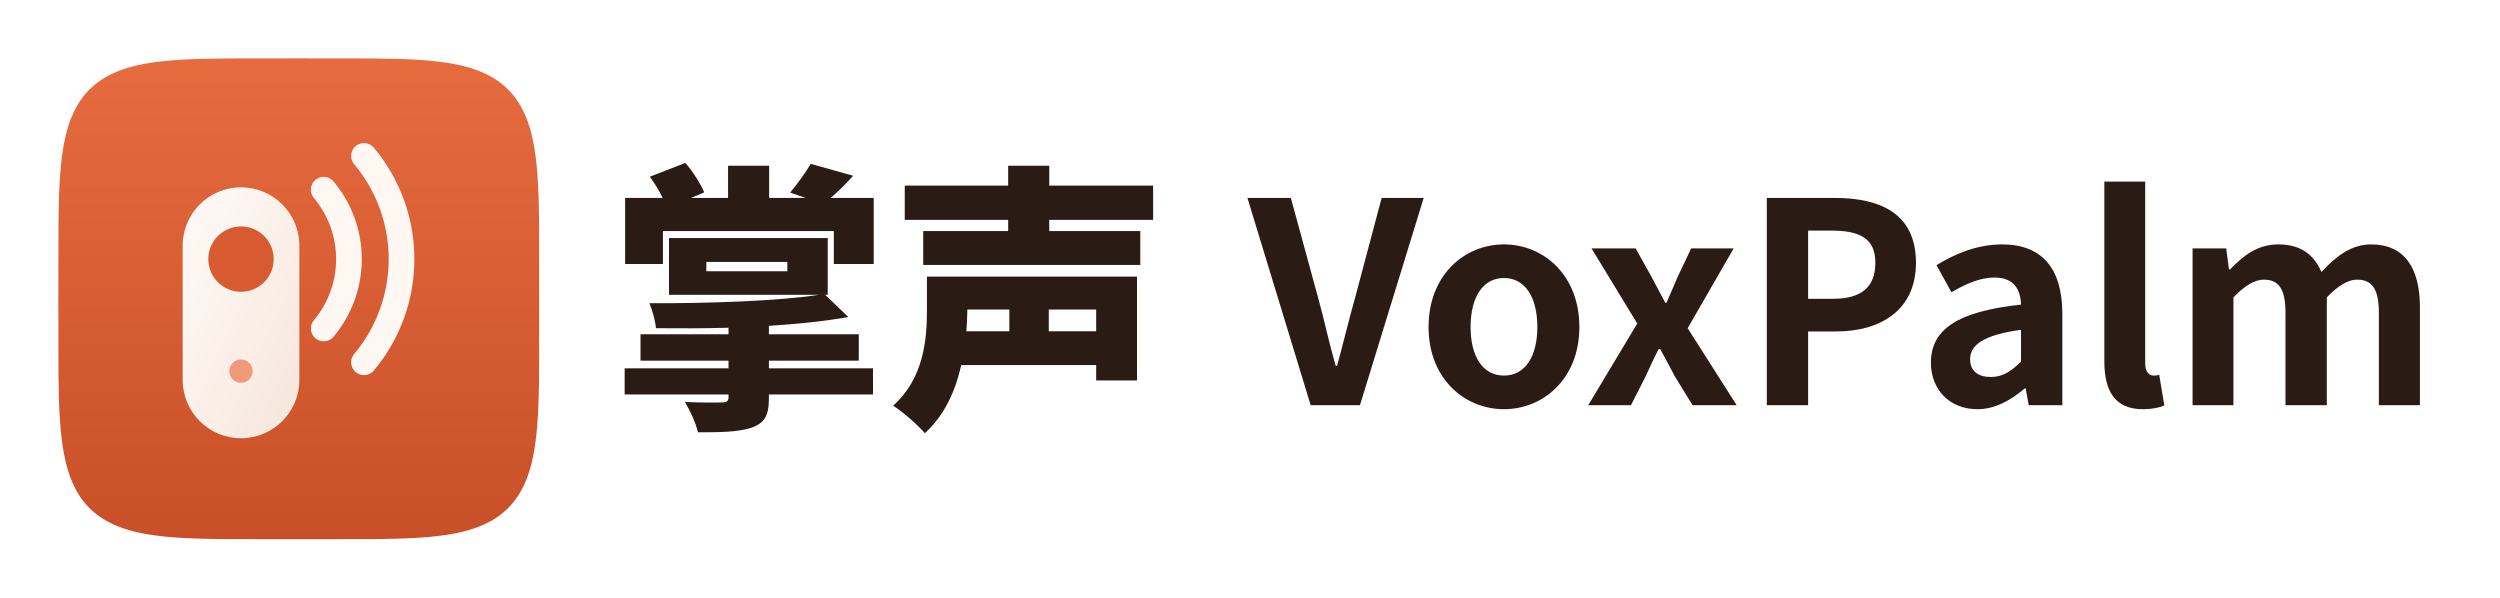
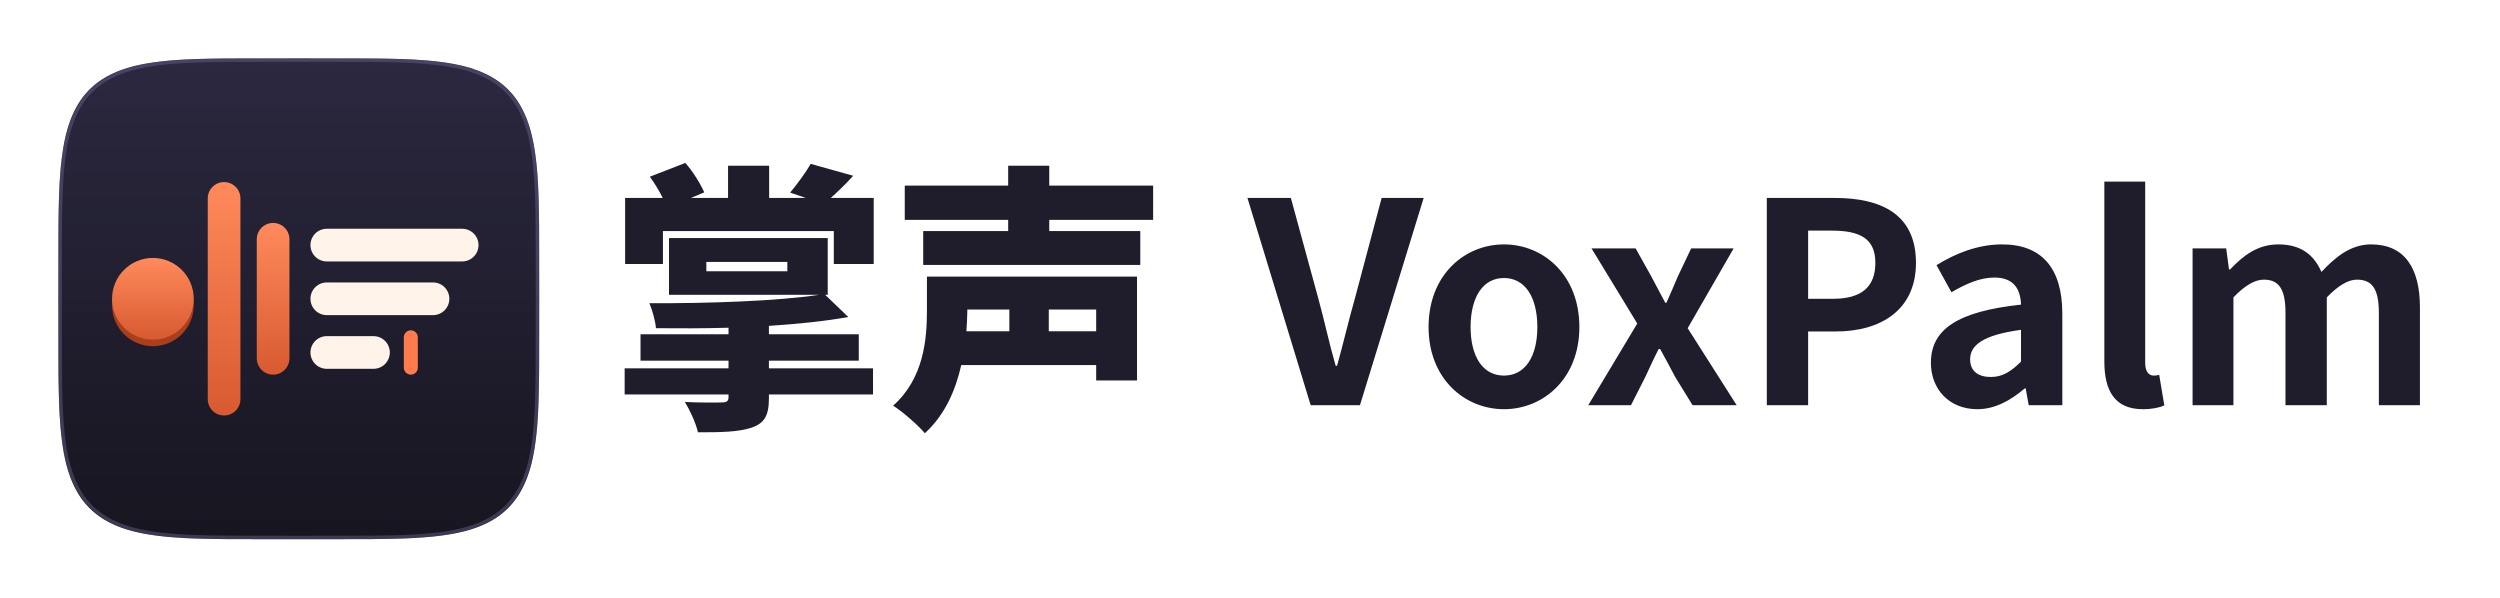
<svg xmlns="http://www.w3.org/2000/svg" width="1071" height="256" viewBox="0 0 1071 256">
  <g transform="scale(0.25)">
    <defs>
      <linearGradient id="bg" x1="0" y1="0" x2="0" y2="1">
-         <stop offset="0" stop-color="#E66B3F" />
-         <stop offset="1" stop-color="#C94F28" />
+         <stop offset="0" stop-color="#2B2840" />
+         <stop offset="1" stop-color="#17151F" />
      </linearGradient>
-       <linearGradient id="body" x1="0" y1="0" x2="1" y2="1">
-         <stop offset="0" stop-color="#FFFBF8" />
-         <stop offset="1" stop-color="#F6E5DA" />
+       <linearGradient id="hot" x1="0" y1="0" x2="0" y2="1">
+         <stop offset="0" stop-color="#FF8A5C" />
+         <stop offset="1" stop-color="#D85A30" />
      </linearGradient>
    </defs>
    <path d="M924.0 512.0 L923.9 608.0 L923.8 638.6 L923.5 660.9 L923.1 679.0 L922.6 694.5 L922.0 708.2 L921.2 720.5 L920.4 731.8 L919.4 742.2 L918.3 751.9 L917.1 761.0 L915.8 769.6 L914.4 777.6 L912.8 785.3 L911.2 792.6 L909.4 799.5 L907.5 806.1 L905.4 812.4 L903.3 818.5 L901.0 824.2 L898.5 829.8 L896.0 835.1 L893.3 840.2 L890.5 845.1 L887.6 849.8 L884.5 854.3 L881.2 858.7 L877.9 862.8 L874.3 866.8 L870.7 870.7 L866.8 874.3 L862.8 877.9 L858.7 881.2 L854.3 884.5 L849.8 887.6 L845.1 890.5 L840.2 893.3 L835.1 896.0 L829.8 898.5 L824.2 901.0 L818.5 903.3 L812.4 905.4 L806.1 907.5 L799.5 909.4 L792.6 911.2 L785.3 912.8 L777.6 914.4 L769.6 915.8 L761.0 917.1 L751.9 918.3 L742.2 919.4 L731.8 920.4 L720.5 921.2 L708.2 922.0 L694.5 922.6 L679.0 923.1 L660.9 923.5 L638.6 923.8 L608.0 923.9 L512.0 924.0 L416.0 923.9 L385.4 923.8 L363.1 923.5 L345.0 923.1 L329.5 922.6 L315.8 922.0 L303.5 921.2 L292.2 920.4 L281.8 919.4 L272.1 918.3 L263.0 917.1 L254.4 915.8 L246.4 914.4 L238.7 912.8 L231.4 911.2 L224.5 909.4 L217.9 907.5 L211.6 905.4 L205.5 903.3 L199.8 901.0 L194.2 898.5 L188.9 896.0 L183.8 893.3 L178.9 890.5 L174.2 887.6 L169.7 884.5 L165.3 881.2 L161.2 877.9 L157.2 874.3 L153.3 870.7 L149.7 866.8 L146.1 862.8 L142.8 858.7 L139.5 854.3 L136.4 849.8 L133.5 845.1 L130.7 840.2 L128.0 835.1 L125.5 829.8 L123.0 824.2 L120.7 818.5 L118.6 812.4 L116.5 806.1 L114.6 799.5 L112.8 792.6 L111.2 785.3 L109.6 777.6 L108.2 769.6 L106.9 761.0 L105.7 751.9 L104.6 742.2 L103.6 731.8 L102.8 720.5 L102.0 708.2 L101.4 694.5 L100.9 679.0 L100.5 660.9 L100.2 638.6 L100.1 608.0 L100.0 512.0 L100.1 416.0 L100.2 385.4 L100.5 363.1 L100.9 345.0 L101.4 329.5 L102.0 315.8 L102.8 303.5 L103.6 292.2 L104.6 281.8 L105.7 272.1 L106.9 263.0 L108.2 254.4 L109.6 246.4 L111.2 238.7 L112.8 231.4 L114.6 224.5 L116.5 217.9 L118.6 211.6 L120.7 205.5 L123.0 199.8 L125.5 194.2 L128.0 188.9 L130.7 183.8 L133.5 178.9 L136.4 174.2 L139.5 169.7 L142.8 165.3 L146.1 161.2 L149.7 157.2 L153.3 153.3 L157.2 149.7 L161.2 146.1 L165.3 142.8 L169.7 139.5 L174.2 136.4 L178.9 133.5 L183.8 130.7 L188.9 128.0 L194.2 125.5 L199.8 123.0 L205.5 120.7 L211.6 118.6 L217.9 116.5 L224.5 114.6 L231.4 112.8 L238.7 111.2 L246.4 109.6 L254.4 108.2 L263.0 106.9 L272.1 105.7 L281.8 104.6 L292.2 103.6 L303.5 102.8 L315.8 102.0 L329.5 101.4 L345.0 100.9 L363.1 100.5 L385.4 100.2 L416.0 100.1 L512.0 100.0 L608.0 100.1 L638.6 100.2 L660.9 100.5 L679.0 100.9 L694.5 101.4 L708.2 102.0 L720.5 102.8 L731.8 103.6 L742.2 104.6 L751.9 105.7 L761.0 106.9 L769.6 108.2 L777.6 109.6 L785.3 111.2 L792.6 112.8 L799.5 114.6 L806.1 116.5 L812.4 118.6 L818.5 120.7 L824.2 123.0 L829.8 125.5 L835.1 128.0 L840.2 130.7 L845.1 133.5 L849.8 136.4 L854.3 139.5 L858.7 142.8 L862.8 146.1 L866.8 149.7 L870.7 153.3 L874.3 157.2 L877.9 161.2 L881.2 165.3 L884.5 169.7 L887.6 174.2 L890.5 178.9 L893.3 183.8 L896.0 188.9 L898.5 194.2 L901.0 199.8 L903.3 205.5 L905.4 211.6 L907.5 217.9 L909.4 224.5 L911.2 231.4 L912.8 238.7 L914.4 246.4 L915.8 254.4 L917.1 263.0 L918.3 272.1 L919.4 281.8 L920.4 292.2 L921.2 303.5 L922.0 315.8 L922.6 329.5 L923.1 345.0 L923.5 363.1 L923.8 385.4 L923.9 416.0 Z" fill="url(#bg)" />
+     <path d="M921.0 512.0 L920.9 607.3 L920.8 637.7 L920.5 659.8 L920.1 677.7 L919.6 693.1 L919.0 706.7 L918.2 719.0 L917.4 730.2 L916.4 740.6 L915.4 750.2 L914.2 759.2 L912.9 767.7 L911.4 775.7 L909.9 783.3 L908.3 790.5 L906.5 797.4 L904.6 804.0 L902.5 810.2 L900.4 816.2 L898.1 822.0 L895.7 827.5 L893.2 832.8 L890.5 837.8 L887.8 842.7 L884.8 847.4 L881.8 851.8 L878.6 856.1 L875.2 860.3 L871.7 864.2 L868.1 868.1 L864.2 871.7 L860.3 875.2 L856.1 878.6 L851.8 881.8 L847.4 884.8 L842.7 887.8 L837.8 890.5 L832.8 893.2 L827.5 895.7 L822.0 898.1 L816.2 900.4 L810.2 902.5 L804.0 904.6 L797.4 906.5 L790.5 908.3 L783.3 909.9 L775.7 911.4 L767.7 912.9 L759.2 914.2 L750.2 915.4 L740.6 916.4 L730.2 917.4 L719.0 918.2 L706.7 919.0 L693.1 919.6 L677.7 920.1 L659.8 920.5 L637.7 920.8 L607.3 920.9 L512.0 921.0 L416.7 920.9 L386.3 920.8 L364.2 920.5 L346.3 920.1 L330.9 919.6 L317.3 919.0 L305.0 918.2 L293.8 917.4 L283.4 916.4 L273.8 915.4 L264.8 914.2 L256.3 912.9 L248.3 911.4 L240.7 909.9 L233.5 908.3 L226.6 906.5 L220.0 904.6 L213.8 902.5 L207.8 900.4 L202.0 898.1 L196.5 895.7 L191.2 893.2 L186.2 890.5 L181.3 887.8 L176.6 884.8 L172.2 881.8 L167.9 878.6 L163.7 875.2 L159.8 871.7 L155.9 868.1 L152.3 864.2 L148.8 860.3 L145.4 856.1 L142.2 851.8 L139.2 847.4 L136.2 842.7 L133.5 837.8 L130.8 832.8 L128.3 827.5 L125.9 822.0 L123.6 816.2 L121.5 810.2 L119.4 804.0 L117.5 797.4 L115.7 790.5 L114.1 783.3 L112.6 775.7 L111.1 767.7 L109.8 759.2 L108.6 750.2 L107.6 740.6 L106.6 730.2 L105.8 719.0 L105.0 706.7 L104.4 693.1 L103.9 677.7 L103.5 659.8 L103.2 637.7 L103.1 607.3 L103.0 512.0 L103.1 416.7 L103.2 386.3 L103.5 364.2 L103.9 346.3 L104.4 330.9 L105.0 317.3 L105.8 305.0 L106.6 293.8 L107.6 283.4 L108.6 273.8 L109.8 264.8 L111.1 256.3 L112.6 248.3 L114.1 240.7 L115.7 233.5 L117.5 226.6 L119.4 220.0 L121.5 213.8 L123.6 207.8 L125.9 202.0 L128.3 196.5 L130.8 191.2 L133.5 186.2 L136.2 181.3 L139.2 176.6 L142.2 172.2 L145.4 167.9 L148.8 163.7 L152.3 159.8 L155.9 155.9 L159.8 152.3 L163.7 148.8 L167.9 145.4 L172.2 142.2 L176.6 139.2 L181.3 136.2 L186.2 133.5 L191.2 130.8 L196.5 128.3 L202.0 125.9 L207.8 123.6 L213.8 121.5 L220.0 119.4 L226.6 117.5 L233.5 115.7 L240.7 114.1 L248.3 112.6 L256.3 111.1 L264.8 109.8 L273.8 108.6 L283.4 107.6 L293.8 106.6 L305.0 105.8 L317.3 105.0 L330.9 104.4 L346.3 103.9 L364.2 103.5 L386.3 103.2 L416.7 103.1 L512.0 103.0 L607.3 103.1 L637.7 103.2 L659.8 103.5 L677.7 103.9 L693.1 104.4 L706.7 105.0 L719.0 105.8 L730.2 106.6 L740.6 107.6 L750.2 108.6 L759.2 109.8 L767.7 111.1 L775.7 112.6 L783.3 114.1 L790.5 115.7 L797.4 117.5 L804.0 119.4 L810.2 121.5 L816.2 123.6 L822.0 125.9 L827.5 128.3 L832.8 130.8 L837.8 133.5 L842.7 136.2 L847.4 139.2 L851.8 142.2 L856.1 145.4 L860.3 148.8 L864.2 152.3 L868.1 155.9 L871.7 159.8 L875.2 163.7 L878.6 167.9 L881.8 172.2 L884.8 176.6 L887.8 181.3 L890.5 186.2 L893.2 191.2 L895.7 196.5 L898.1 202.0 L900.4 207.8 L902.5 213.8 L904.6 220.0 L906.5 226.6 L908.3 233.5 L909.9 240.7 L911.4 248.3 L912.9 256.3 L914.2 264.8 L915.4 273.8 L916.4 283.4 L917.4 293.8 L918.2 305.0 L919.0 317.3 L919.6 330.9 L920.1 346.3 L920.5 364.2 L920.8 386.3 L920.9 416.7 Z" fill="none" stroke="#6B6590" stroke-opacity="0.45" stroke-width="6" />
    <g>
-       <rect x="313" y="321" width="200" height="430" rx="100.0" fill="url(#body)" />
-       <circle cx="413" cy="444" r="56" fill="#D85A30" />
-       <circle cx="413" cy="636" r="20" fill="#F0997B" />
-       <path d="M554.7 325.1 A185 185 0 0 1 554.7 562.9" fill="none" stroke="#FFF7F2" stroke-width="44" stroke-linecap="round" />
-       <path d="M623.7 267.2 A275 275 0 0 1 623.7 620.8" fill="none" stroke="#FFF7F2" stroke-width="44" stroke-linecap="round" />
+       <circle cx="262" cy="523.2" r="70" fill="#A93F1C" />
+       <circle cx="262" cy="512" r="70" fill="url(#hot)" />
+       <rect x="356" y="312.0" width="56" height="400" rx="28.0" fill="url(#hot)" />
+       <rect x="440" y="382.0" width="56" height="260" rx="28.0" fill="url(#hot)" />
+       <rect x="532" y="392.0" width="288" height="56" rx="28.0" fill="#FFF3EA" />
+       <rect x="532" y="484.0" width="238" height="56" rx="28.0" fill="#FFF3EA" />
+       <rect x="532" y="576.0" width="136" height="56" rx="28.0" fill="#FFF3EA" />
+       <rect x="692" y="566" width="24" height="76" rx="12.0" fill="#FF7A4D" />
    </g>
  </g>
-   <path d="M337.3 116.2L302.6 116.2L302.6 112.2L337.3 112.2ZM329.4 154.5L367.9 154.5L367.9 143.2L329.4 143.2L329.4 139.6C341.8 138.8 353.5 137.6 363.4 135.8L353.5 126.3L354.6 126.3L354.6 102.0L286.6 102.0L286.6 126.3L350.9 126.3C332.9 129.0 303.5 130.0 278.2 129.9C279.4 132.7 280.8 137.6 281.0 140.6C290.9 140.7 301.6 140.7 312.1 140.4L312.1 143.2L274.4 143.2L274.4 154.5L312.1 154.5L312.1 157.8L267.6 157.8L267.6 169.0L312.1 169.0L312.1 170.1C312.1 171.9 311.3 172.4 309.2 172.4C307.3 172.5 298.9 172.5 293.4 172.2C295.6 175.8 298.1 181.2 299.0 185.2C308.6 185.2 316.0 185.1 321.7 183.3C327.4 181.4 329.4 178.2 329.4 170.7L329.4 169.0L374.0 169.0L374.0 157.8L329.4 157.8ZM355.9 84.8C358.8 82.2 362.2 79.0 365.5 75.3L347.3 70.2C345.2 73.9 341.5 78.9 338.5 82.5L345.2 84.8L329.5 84.8L329.5 71.0L311.9 71.0L311.9 84.8L296.0 84.8L301.7 82.4C300.1 78.8 296.9 73.5 293.6 69.8L278.4 75.7C280.3 78.3 282.4 81.7 283.9 84.8L267.8 84.8L267.8 113.1L284.0 113.1L284.0 99.0L357.2 99.0L357.2 113.1L374.3 113.1L374.3 84.8ZM432.4 132.6L432.4 141.9L414.0 141.9C414.2 138.8 414.4 135.9 414.4 133.2L414.4 132.6ZM469.6 141.9L449.3 141.9L449.3 132.6L469.6 132.6ZM487.1 118.5L397.1 118.5L397.1 132.9C397.1 145.0 395.9 162.0 382.6 173.8C386.3 176.0 393.6 182.4 396.2 185.6C404.8 177.8 409.4 167.1 411.8 156.4L469.6 156.4L469.6 163.0L487.1 163.0ZM494.0 94.2L494.0 79.5L449.5 79.5L449.5 71.0L431.9 71.0L431.9 79.5L387.6 79.5L387.6 94.2L431.9 94.2L431.9 99.0L395.5 99.0L395.5 113.5L488.5 113.5L488.5 99.0L449.5 99.0L449.5 94.2Z" fill="#2A1B15" />
-   <path d="M561.5 173.6L582.6 173.6L609.9 84.8L591.9 84.8L580.4 128.0C577.6 137.8 575.6 146.7 572.8 156.7L572.2 156.7C569.3 146.7 567.5 137.8 564.8 128.0L553.0 84.8L534.4 84.8ZM644.3 175.3C661.1 175.3 676.6 162.3 676.6 140.1C676.6 117.7 661.1 104.7 644.3 104.7C627.5 104.7 612.0 117.7 612.0 140.1C612.0 162.3 627.5 175.3 644.3 175.3ZM644.3 160.9C635.2 160.9 630.0 152.7 630.0 140.1C630.0 127.4 635.2 119.1 644.3 119.1C653.4 119.1 658.6 127.4 658.6 140.1C658.6 152.7 653.4 160.9 644.3 160.9ZM680.4 173.6L698.7 173.6L704.9 161.4C706.8 157.3 708.6 153.3 710.6 149.5L711.2 149.5C713.3 153.3 715.5 157.4 717.6 161.4L725.1 173.6L744.0 173.6L723.0 140.6L742.7 106.4L724.5 106.4L718.8 118.4C717.3 122.1 715.5 126.0 713.9 129.7L713.4 129.7C711.4 126.0 709.4 122.1 707.4 118.4L700.7 106.4L681.8 106.4L701.4 138.6ZM756.9 173.6L774.6 173.6L774.6 142.0L786.5 142.0C805.6 142.0 820.8 132.9 820.8 112.6C820.8 91.6 805.7 84.8 786.0 84.8L756.9 84.8ZM774.6 128.0L774.6 98.8L784.7 98.8C797.0 98.8 803.4 102.3 803.4 112.6C803.4 122.8 797.6 128.0 785.3 128.0ZM847.1 175.3C854.8 175.3 861.5 171.4 867.4 166.4L867.8 166.4L869.1 173.6L883.5 173.6L883.5 134.4C883.5 114.9 874.7 104.7 857.7 104.7C847.1 104.7 837.5 108.7 829.6 113.6L836.0 125.2C842.2 121.6 848.2 118.9 854.4 118.9C862.7 118.9 865.6 123.9 865.8 130.5C838.8 133.4 827.2 141.0 827.2 155.4C827.2 166.8 835.1 175.3 847.1 175.3ZM852.9 161.5C847.7 161.5 844.0 159.2 844.0 153.9C844.0 147.9 849.5 143.5 865.8 141.3L865.8 154.9C861.6 159.1 857.9 161.5 852.9 161.5ZM918.0 175.3C922.1 175.3 925.1 174.6 927.2 173.7L925.0 160.6C923.8 160.9 923.3 160.9 922.6 160.9C920.9 160.9 919.0 159.6 919.0 155.6L919.0 77.8L901.5 77.8L901.5 154.8C901.5 167.2 905.8 175.3 918.0 175.3ZM939.3 173.6L956.8 173.6L956.8 127.4C961.6 122.4 965.9 119.8 969.8 119.8C976.1 119.8 979.1 123.6 979.1 133.9L979.1 173.6L996.8 173.6L996.8 127.4C1001.6 122.4 1005.9 119.8 1009.7 119.8C1016.1 119.8 1019.1 123.6 1019.1 133.9L1019.1 173.6L1036.7 173.6L1036.7 131.7C1036.7 114.8 1030.1 104.7 1015.8 104.7C1007.1 104.7 1000.6 110.0 994.5 116.5C991.2 109.0 985.6 104.7 976.0 104.7C967.2 104.7 961.0 109.5 955.4 115.4L954.9 115.4L953.7 106.4L939.3 106.4Z" fill="#2A1B15" />
+   <path d="M337.3 116.2L302.6 116.2L302.6 112.2L337.3 112.2ZM329.4 154.5L367.9 154.5L367.9 143.2L329.4 143.2L329.4 139.6C341.8 138.8 353.5 137.6 363.4 135.8L353.5 126.3L354.6 126.3L354.6 102.0L286.6 102.0L286.6 126.3L350.9 126.3C332.9 129.0 303.5 130.0 278.2 129.9C279.4 132.7 280.8 137.6 281.0 140.6C290.9 140.7 301.6 140.7 312.1 140.4L312.1 143.2L274.4 143.2L274.4 154.5L312.1 154.5L312.1 157.8L267.6 157.8L267.6 169.0L312.1 169.0L312.1 170.1C312.1 171.9 311.3 172.4 309.2 172.4C307.3 172.5 298.9 172.5 293.4 172.2C295.6 175.8 298.1 181.2 299.0 185.2C308.6 185.2 316.0 185.1 321.7 183.3C327.4 181.4 329.4 178.2 329.4 170.7L329.4 169.0L374.0 169.0L374.0 157.8L329.4 157.8ZM355.9 84.8C358.8 82.2 362.2 79.0 365.5 75.3L347.3 70.2C345.2 73.9 341.5 78.9 338.5 82.5L345.2 84.8L329.5 84.8L329.5 71.0L311.9 71.0L311.9 84.8L296.0 84.8L301.7 82.4C300.1 78.8 296.9 73.5 293.6 69.8L278.4 75.7C280.3 78.3 282.4 81.7 283.9 84.8L267.8 84.8L267.8 113.1L284.0 113.1L284.0 99.0L357.2 99.0L357.2 113.1L374.3 113.1L374.3 84.8ZM432.4 132.6L432.4 141.9L414.0 141.9C414.2 138.8 414.4 135.9 414.4 133.2L414.4 132.6ZM469.6 141.9L449.3 141.9L449.3 132.6L469.6 132.6ZM487.1 118.5L397.1 118.5L397.1 132.9C397.1 145.0 395.9 162.0 382.6 173.8C386.3 176.0 393.6 182.4 396.2 185.6C404.8 177.8 409.4 167.1 411.8 156.4L469.6 156.4L469.6 163.0L487.1 163.0ZM494.0 94.2L494.0 79.5L449.5 79.5L449.5 71.0L431.9 71.0L431.9 79.5L387.6 79.5L387.6 94.2L431.9 94.2L431.9 99.0L395.5 99.0L395.5 113.5L488.5 113.5L488.5 99.0L449.5 99.0L449.5 94.2Z" fill="#1F1D2B" />
+   <path d="M561.5 173.6L582.6 173.6L609.9 84.8L591.9 84.8L580.4 128.0C577.6 137.8 575.6 146.7 572.8 156.7L572.2 156.7C569.3 146.7 567.5 137.8 564.8 128.0L553.0 84.8L534.4 84.8ZM644.3 175.3C661.1 175.3 676.6 162.3 676.6 140.1C676.6 117.7 661.1 104.7 644.3 104.7C627.5 104.7 612.0 117.7 612.0 140.1C612.0 162.3 627.5 175.3 644.3 175.3ZM644.3 160.9C635.2 160.9 630.0 152.7 630.0 140.1C630.0 127.4 635.2 119.1 644.3 119.1C653.4 119.1 658.6 127.4 658.6 140.1C658.6 152.7 653.4 160.9 644.3 160.9ZM680.4 173.6L698.7 173.6L704.9 161.4C706.8 157.3 708.6 153.3 710.6 149.5L711.2 149.5C713.3 153.3 715.5 157.4 717.6 161.4L725.1 173.6L744.0 173.6L723.0 140.6L742.7 106.4L724.5 106.4L718.8 118.4C717.3 122.1 715.5 126.0 713.9 129.7L713.4 129.7C711.4 126.0 709.4 122.1 707.4 118.4L700.7 106.4L681.8 106.4L701.4 138.6ZM756.9 173.6L774.6 173.6L774.6 142.0L786.5 142.0C805.6 142.0 820.8 132.9 820.8 112.6C820.8 91.6 805.7 84.8 786.0 84.8L756.9 84.8ZM774.6 128.0L774.6 98.8L784.7 98.8C797.0 98.8 803.4 102.3 803.4 112.6C803.4 122.8 797.6 128.0 785.3 128.0ZM847.1 175.3C854.8 175.3 861.5 171.4 867.4 166.4L867.8 166.4L869.1 173.6L883.5 173.6L883.5 134.4C883.5 114.9 874.7 104.7 857.7 104.7C847.1 104.7 837.5 108.7 829.6 113.6L836.0 125.2C842.2 121.6 848.2 118.9 854.4 118.9C862.7 118.9 865.6 123.9 865.8 130.5C838.8 133.4 827.2 141.0 827.2 155.4C827.2 166.8 835.1 175.3 847.1 175.3ZM852.9 161.5C847.7 161.5 844.0 159.2 844.0 153.9C844.0 147.9 849.5 143.5 865.8 141.3L865.8 154.9C861.6 159.1 857.9 161.5 852.9 161.5ZM918.0 175.3C922.1 175.3 925.1 174.6 927.2 173.7L925.0 160.6C923.8 160.9 923.3 160.9 922.6 160.9C920.9 160.9 919.0 159.6 919.0 155.6L919.0 77.8L901.5 77.8L901.5 154.8C901.5 167.2 905.8 175.3 918.0 175.3ZM939.3 173.6L956.8 173.6L956.8 127.4C961.6 122.4 965.9 119.8 969.8 119.8C976.1 119.8 979.1 123.6 979.1 133.9L979.1 173.6L996.8 173.6L996.8 127.4C1001.6 122.4 1005.9 119.8 1009.7 119.8C1016.1 119.8 1019.1 123.6 1019.1 133.9L1019.1 173.6L1036.7 173.6L1036.7 131.7C1036.7 114.8 1030.1 104.7 1015.8 104.7C1007.1 104.7 1000.6 110.0 994.5 116.5C991.2 109.0 985.6 104.7 976.0 104.7C967.2 104.7 961.0 109.5 955.4 115.4L954.9 115.4L953.7 106.4L939.3 106.4Z" fill="#1F1D2B" />
</svg>
